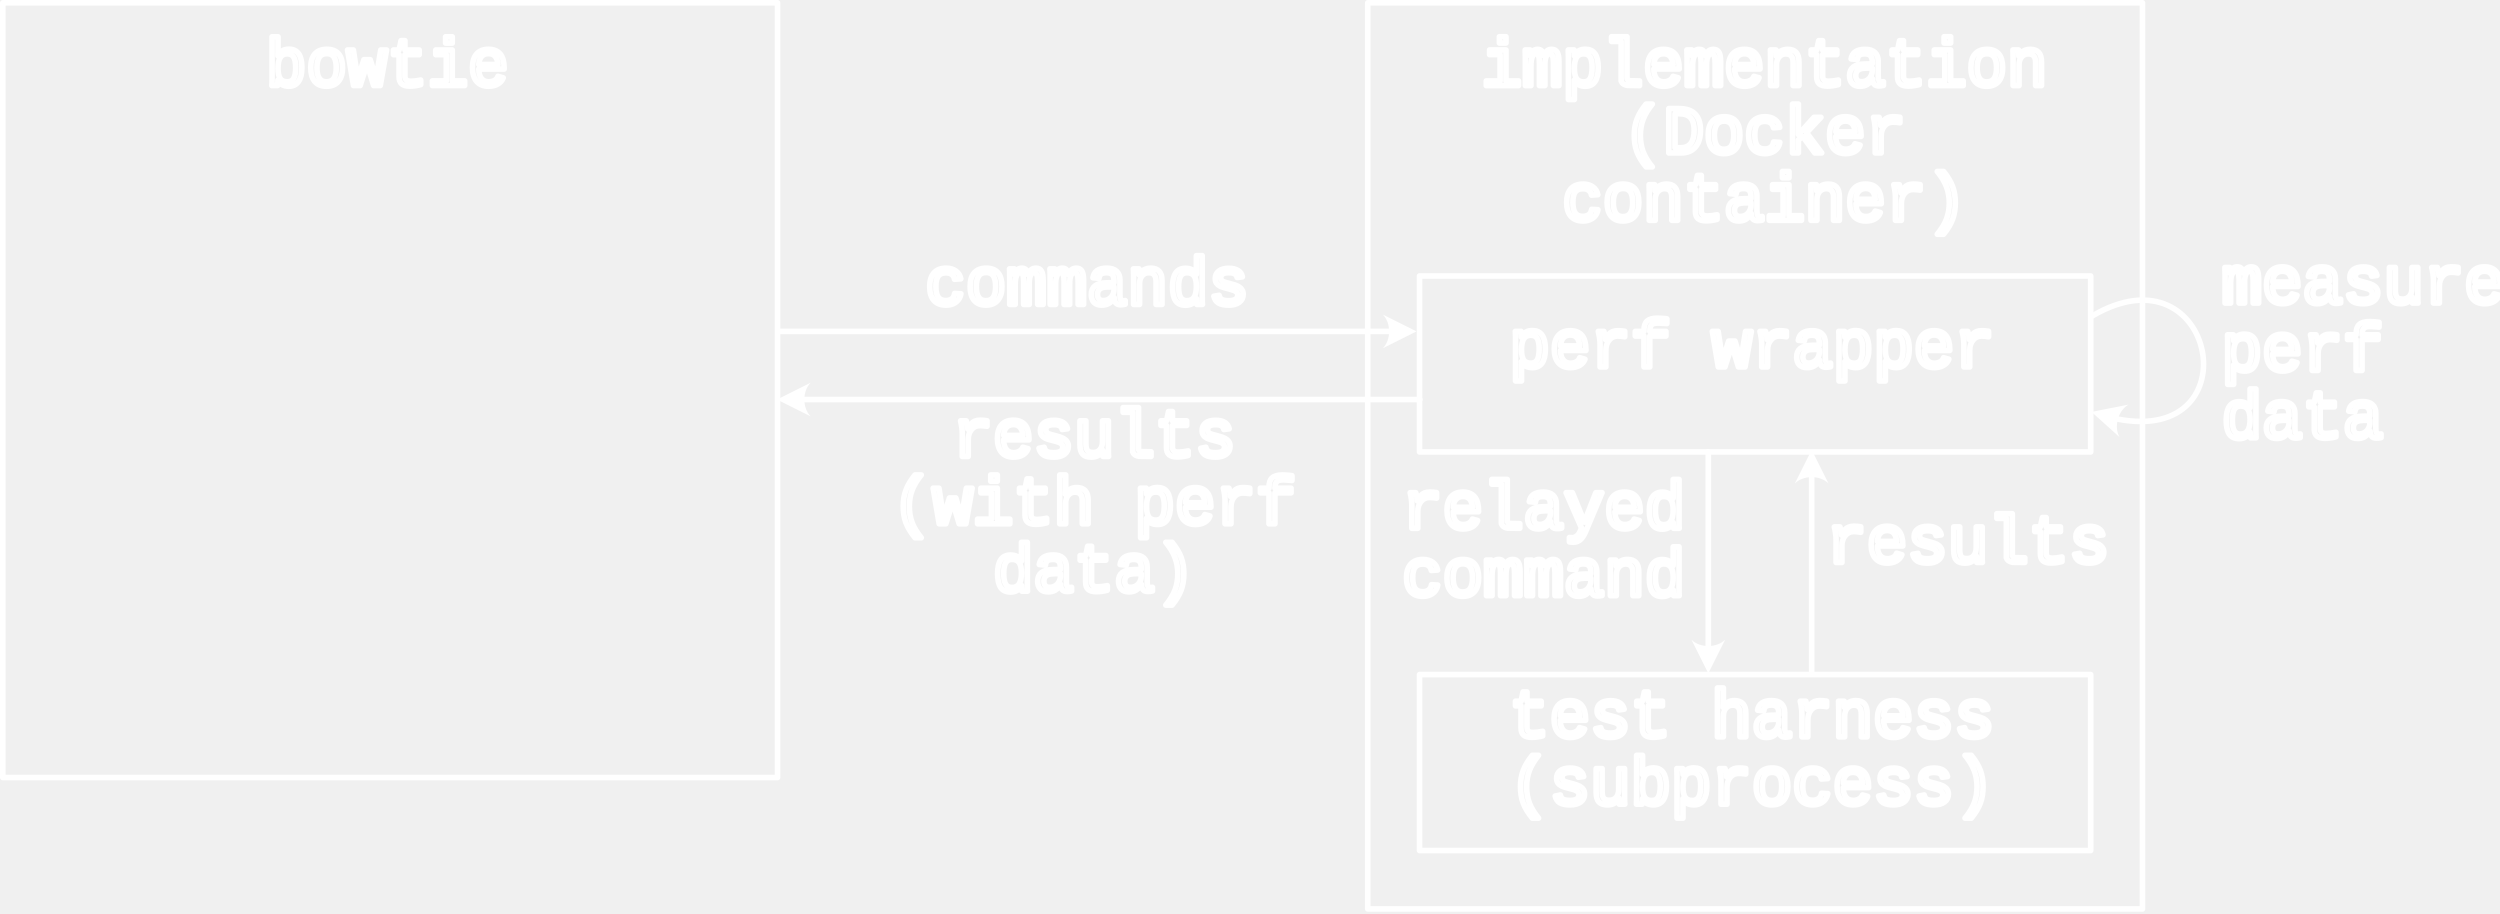
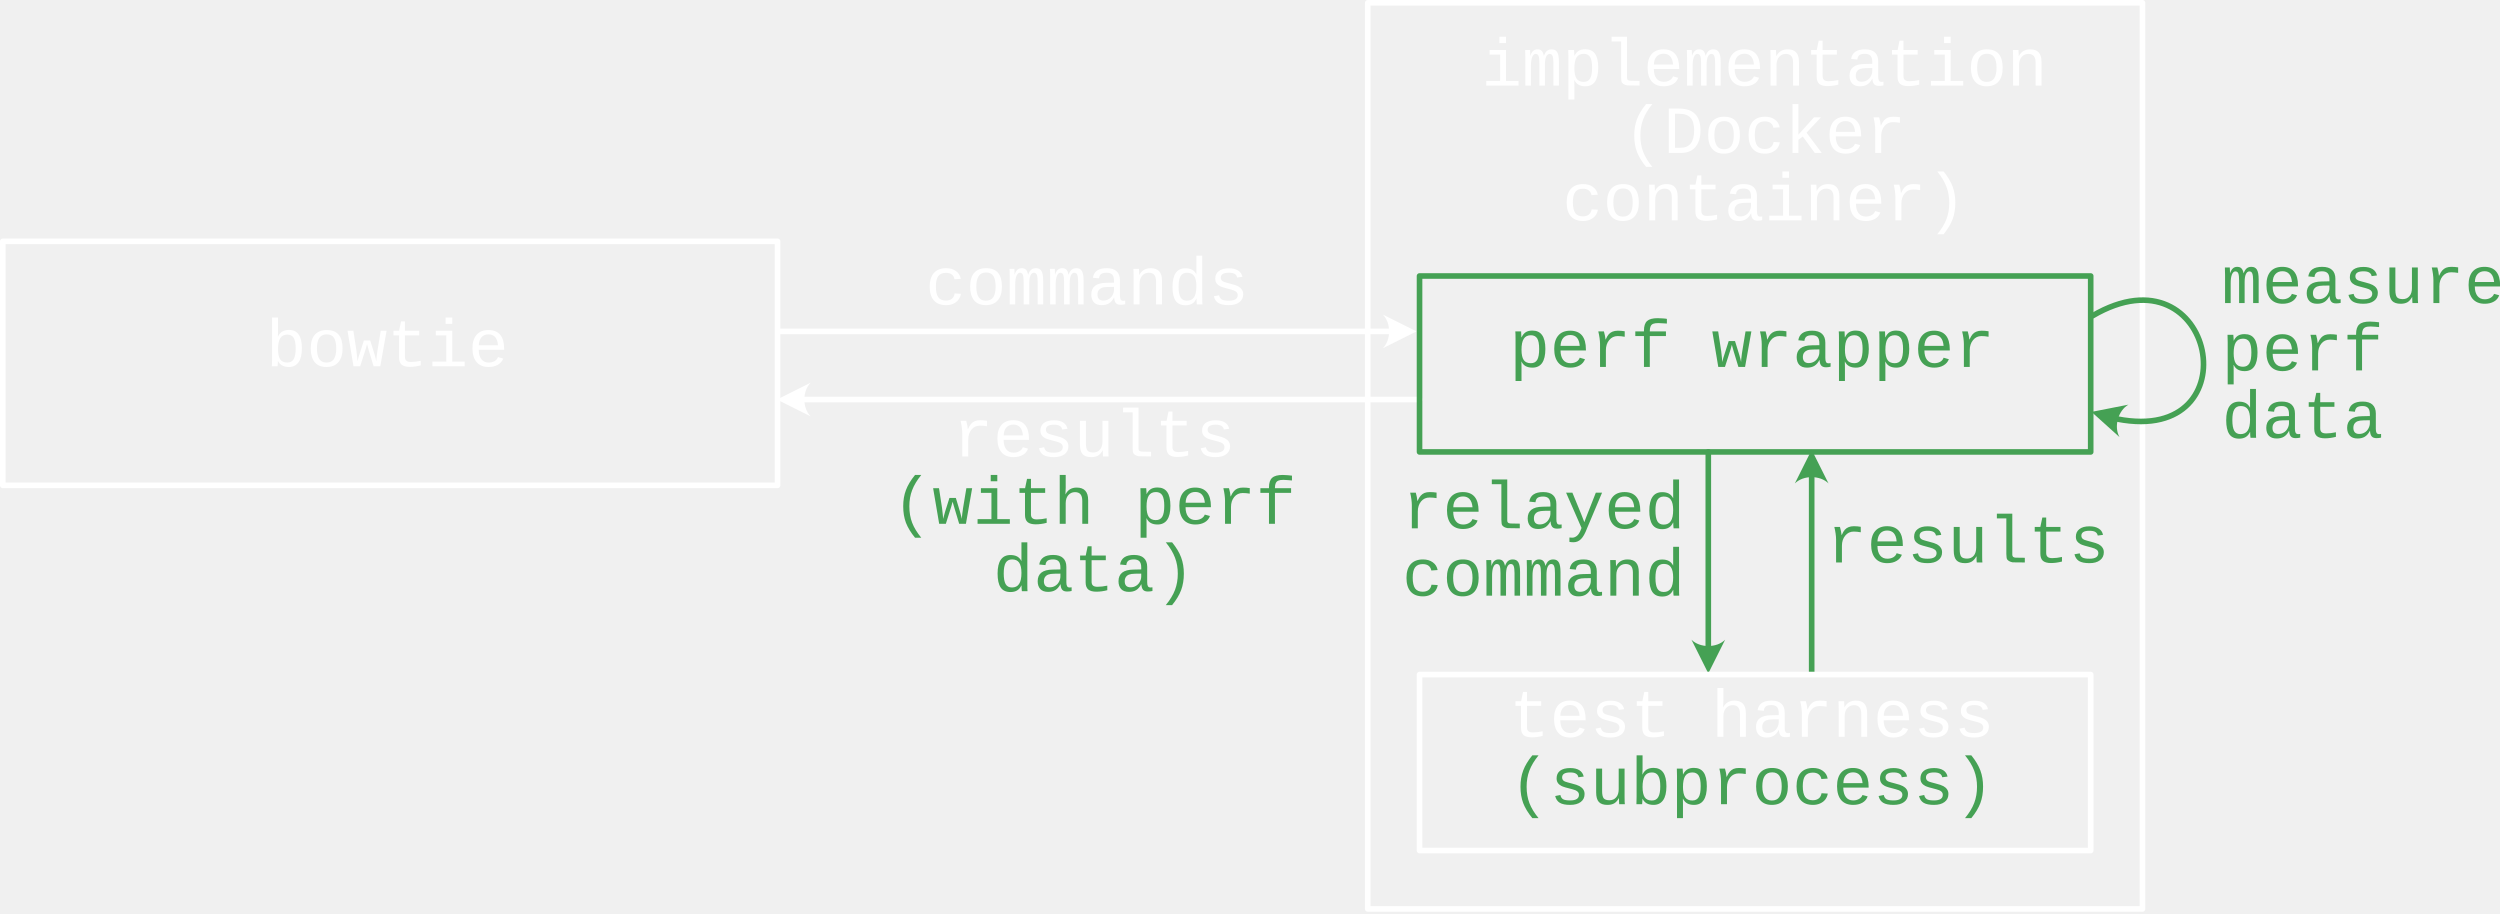
<svg xmlns="http://www.w3.org/2000/svg" width="100%" height="100%" viewBox="0 0 334 122" version="1.1" xml:space="preserve" style="fill-rule:evenodd;clip-rule:evenodd;stroke-linecap:round;stroke-linejoin:round;stroke-miterlimit:1.5;">
-   <rect x="182.732" y="0.375" width="103.503" height="121.057" style="fill:none;stroke:#fff;stroke-width:0.75px;" />
-   <rect x="0.375" y="0.375" width="103.503" height="103.503" style="fill:none;stroke:#fff;stroke-width:0.75px;" />
-   <rect x="189.65" y="36.872" width="89.667" height="23.507" style="fill:none;stroke:#fff;stroke-width:0.75px;" />
-   <g>
-     <rect x="189.65" y="90.122" width="89.667" height="23.507" style="fill:none;stroke:#fff;stroke-width:0.75px;" />
-     <g transform="matrix(0.75,0,0,0.75,91.4889,29.7098)">
-       <text x="146.862px" y="91.637px" style="font-family:'CourierNewPSMT', 'Courier New', monospace;font-size:12px;fill:none;stroke:#fff;stroke-width:1px;stroke-linecap:butt;stroke-miterlimit:2;">test harness</text>
-       <text x="146.862px" y="103.637px" style="font-family:'CourierNewPSMT', 'Courier New', monospace;font-size:12px;fill:none;stroke:#fff;stroke-width:1px;stroke-linecap:butt;stroke-miterlimit:2;">(subprocess)</text>
-     </g>
+   <rect x="182.732" y="0.375" width="103.503" height="121.057" style="fill:#ebebeb;fill-opacity:0;stroke:#fff;stroke-width:0.75px;" />
+   <rect x="0.375" y="32.242" width="103.503" height="32.6" style="fill:#ebebeb;fill-opacity:0;stroke:#fff;stroke-width:0.75px;" />
+   <g transform="matrix(0.75,0,0,0.75,91.4889,29.7098)">
+     <text x="146.862px" y="91.637px" style="font-family:'CourierNewPSMT', 'Courier New', monospace;font-size:12px;fill:#fff;">test harness</text>
+     <text x="146.862px" y="103.637px" style="font-family:'CourierNewPSMT', 'Courier New', monospace;font-size:12px;fill:#45a154;">(subprocess)</text>
  </g>
-   <path d="M230.479,85.465l-2.25,4.5l-2.25,-4.5c1.125,1.125 3.375,1.125 4.5,0Z" style="fill:#fff;" />
-   <path d="M228.229,60.361l-0,26.004" style="fill:none;stroke:#fff;stroke-width:0.75px;" />
-   <text x="35.537px" y="11.431px" style="font-family:'CourierNewPSMT', 'Courier New', monospace;font-size:9px;fill:none;stroke:#fff;stroke-width:0.75px;stroke-linecap:butt;stroke-miterlimit:2;">bowtie</text>
-   <text x="123.63px" y="40.671px" style="font-family:'CourierNewPSMT', 'Courier New', monospace;font-size:9px;fill:none;stroke:#fff;stroke-width:0.75px;stroke-linecap:butt;stroke-miterlimit:2;">commands</text>
+   <path d="M230.479,85.465l-2.25,4.5l-2.25,-4.5c1.125,1.125 3.375,1.125 4.5,0Z" style="fill:#45a154;" />
+   <path d="M228.229,60.361l-0,26.004" style="fill:none;stroke:#45a154;stroke-width:0.75px;" />
+   <text x="35.537px" y="48.939px" style="font-family:'CourierNewPSMT', 'Courier New', monospace;font-size:9px;fill:#fff;">bowtie</text>
+   <text x="123.63px" y="40.671px" style="font-family:'CourierNewPSMT', 'Courier New', monospace;font-size:9px;fill:#fff;">commands</text>
  <g transform="matrix(0.75,0,0,0.75,186.664,-28.241)">
-     <text x="146.862px" y="91.637px" style="font-family:'CourierNewPSMT', 'Courier New', monospace;font-size:12px;fill:none;stroke:#fff;stroke-width:1px;stroke-linecap:butt;stroke-miterlimit:2;">measure</text>
-     <text x="146.862px" y="103.637px" style="font-family:'CourierNewPSMT', 'Courier New', monospace;font-size:12px;fill:none;stroke:#fff;stroke-width:1px;stroke-linecap:butt;stroke-miterlimit:2;">perf</text>
-     <text x="146.862px" y="115.637px" style="font-family:'CourierNewPSMT', 'Courier New', monospace;font-size:12px;fill:none;stroke:#fff;stroke-width:1px;stroke-linecap:butt;stroke-miterlimit:2;">data</text>
+     <text x="146.862px" y="91.637px" style="font-family:'CourierNewPSMT', 'Courier New', monospace;font-size:12px;fill:#45a154;">measure</text>
+     <text x="146.862px" y="103.637px" style="font-family:'CourierNewPSMT', 'Courier New', monospace;font-size:12px;fill:#45a154;">perf</text>
+     <text x="146.862px" y="115.637px" style="font-family:'CourierNewPSMT', 'Courier New', monospace;font-size:12px;fill:#45a154;">data</text>
  </g>
-   <text x="244.004px" y="75.147px" style="font-family:'CourierNewPSMT', 'Courier New', monospace;font-size:9px;fill:none;stroke:#fff;stroke-width:0.75px;stroke-linecap:butt;stroke-miterlimit:2;">results</text>
+   <text x="244.004px" y="75.147px" style="font-family:'CourierNewPSMT', 'Courier New', monospace;font-size:9px;fill:#45a154;">results</text>
  <g transform="matrix(0.75,0,0,0.75,77.1852,1.85034)">
-     <text x="146.862px" y="91.637px" style="font-family:'CourierNewPSMT', 'Courier New', monospace;font-size:12px;fill:none;stroke:#fff;stroke-width:1px;stroke-linecap:butt;stroke-miterlimit:2;">relayed</text>
-     <text x="146.862px" y="103.637px" style="font-family:'CourierNewPSMT', 'Courier New', monospace;font-size:12px;fill:none;stroke:#fff;stroke-width:1px;stroke-linecap:butt;stroke-miterlimit:2;">command</text>
+     <text x="146.862px" y="91.637px" style="font-family:'CourierNewPSMT', 'Courier New', monospace;font-size:12px;fill:#45a154;">relayed</text>
+     <text x="146.862px" y="103.637px" style="font-family:'CourierNewPSMT', 'Courier New', monospace;font-size:12px;fill:#45a154;">command</text>
  </g>
  <path d="M184.744,42.027l4.5,2.25l-4.5,2.25c1.125,-1.125 1.125,-3.375 0,-4.5Z" style="fill:#fff;" />
  <path d="M104.245,44.277l81.399,-0" style="fill:none;stroke:#fff;stroke-width:0.75px;" />
  <g transform="matrix(0.75,0,0,0.75,7.61787,-7.75053)">
-     <text x="159.535px" y="91.637px" style="font-family:'CourierNewPSMT', 'Courier New', monospace;font-size:12px;fill:none;stroke:#fff;stroke-width:1px;stroke-linecap:butt;stroke-miterlimit:2;">results</text>
-     <text x="148.733px" y="103.637px" style="font-family:'CourierNewPSMT', 'Courier New', monospace;font-size:12px;fill:none;stroke:#fff;stroke-width:1px;stroke-linecap:butt;stroke-miterlimit:2;">(with perf</text>
-     <text x="166.736px" y="115.637px" style="font-family:'CourierNewPSMT', 'Courier New', monospace;font-size:12px;fill:none;stroke:#fff;stroke-width:1px;stroke-linecap:butt;stroke-miterlimit:2;">data)</text>
+     <text x="159.535px" y="91.637px" style="font-family:'CourierNewPSMT', 'Courier New', monospace;font-size:12px;fill:#fff;">results</text>
+     <text x="148.733px" y="103.637px" style="font-family:'CourierNewPSMT', 'Courier New', monospace;font-size:12px;fill:#45a154;">(with perf</text>
+     <text x="166.736px" y="115.637px" style="font-family:'CourierNewPSMT', 'Courier New', monospace;font-size:12px;fill:#45a154;">data)</text>
  </g>
  <path d="M108.304,51.129l-4.5,2.25l4.5,2.25c-1.125,-1.125 -1.125,-3.375 0,-4.5Z" style="fill:#fff;" />
  <path d="M107.404,53.379l82.28,0" style="fill:none;stroke:#fff;stroke-width:0.75px;" />
-   <text x="201.664px" y="49.023px" style="font-family:'CourierNewPSMT', 'Courier New', monospace;font-size:9px;fill:none;stroke:#fff;stroke-width:0.75px;stroke-linecap:butt;stroke-miterlimit:2;">perf wrapper</text>
+   <text x="201.664px" y="49.023px" style="font-family:'CourierNewPSMT', 'Courier New', monospace;font-size:9px;fill:#45a154;">perf wrapper</text>
  <g transform="matrix(0.75,0,0,0.75,82.1278,-57.297)">
-     <text x="154.404px" y="91.637px" style="font-family:'CourierNewPSMT', 'Courier New', monospace;font-size:12px;fill:none;stroke:#fff;stroke-width:1px;stroke-linecap:butt;stroke-miterlimit:2;">implementation</text>
-     <text x="179.608px" y="103.637px" style="font-family:'CourierNewPSMT', 'Courier New', monospace;font-size:12px;fill:none;stroke:#fff;stroke-width:1px;stroke-linecap:butt;stroke-miterlimit:2;">(Docker</text>
-     <text x="168.806px" y="115.637px" style="font-family:'CourierNewPSMT', 'Courier New', monospace;font-size:12px;fill:none;stroke:#fff;stroke-width:1px;stroke-linecap:butt;stroke-miterlimit:2;">container)</text>
+     <text x="154.404px" y="91.637px" style="font-family:'CourierNewPSMT', 'Courier New', monospace;font-size:12px;fill:#fff;">implementation</text>
+     <text x="179.608px" y="103.637px" style="font-family:'CourierNewPSMT', 'Courier New', monospace;font-size:12px;fill:#fff;">(Docker</text>
+     <text x="168.806px" y="115.637px" style="font-family:'CourierNewPSMT', 'Courier New', monospace;font-size:12px;fill:#fff;">container)</text>
  </g>
-   <path d="M244.29,64.589l-2.25,-4.5l-2.25,4.5c1.125,-1.125 3.375,-1.125 4.5,-0Z" style="fill:#fff;" />
-   <path d="M242.04,63.689l-0,26.337" style="fill:none;stroke:#fff;stroke-width:0.75px;" />
-   <path d="M283.165,58.396l-3.739,-3.367l4.937,-0.97c-1.384,0.785 -1.983,2.953 -1.198,4.337Z" style="fill:#fff;" />
-   <path d="M279.571,42.187c16.41,-9.619 21.499,17.326 3.325,13.801" style="fill:none;stroke:#fff;stroke-width:0.75px;" />
+   <path d="M244.29,64.589l-2.25,-4.5l-2.25,4.5c1.125,-1.125 3.375,-1.125 4.5,-0Z" style="fill:#45a154;" />
+   <path d="M242.04,63.689l-0,26.337" style="fill:none;stroke:#45a154;stroke-width:0.75px;" />
+   <path d="M283.165,58.396l-3.739,-3.367l4.937,-0.97c-1.384,0.785 -1.983,2.953 -1.198,4.337Z" style="fill:#45a154;" />
+   <path d="M279.571,42.187c16.41,-9.619 21.499,17.326 3.325,13.801" style="fill:none;stroke:#45a154;stroke-width:0.75px;" />
+   <rect x="189.65" y="36.872" width="89.667" height="23.507" style="fill:#ebebeb;fill-opacity:0;stroke:#45a154;stroke-width:0.75px;" />
+   <rect x="189.65" y="90.122" width="89.667" height="23.507" style="fill:#ebebeb;fill-opacity:0;stroke:#fff;stroke-width:0.75px;" />
</svg>
